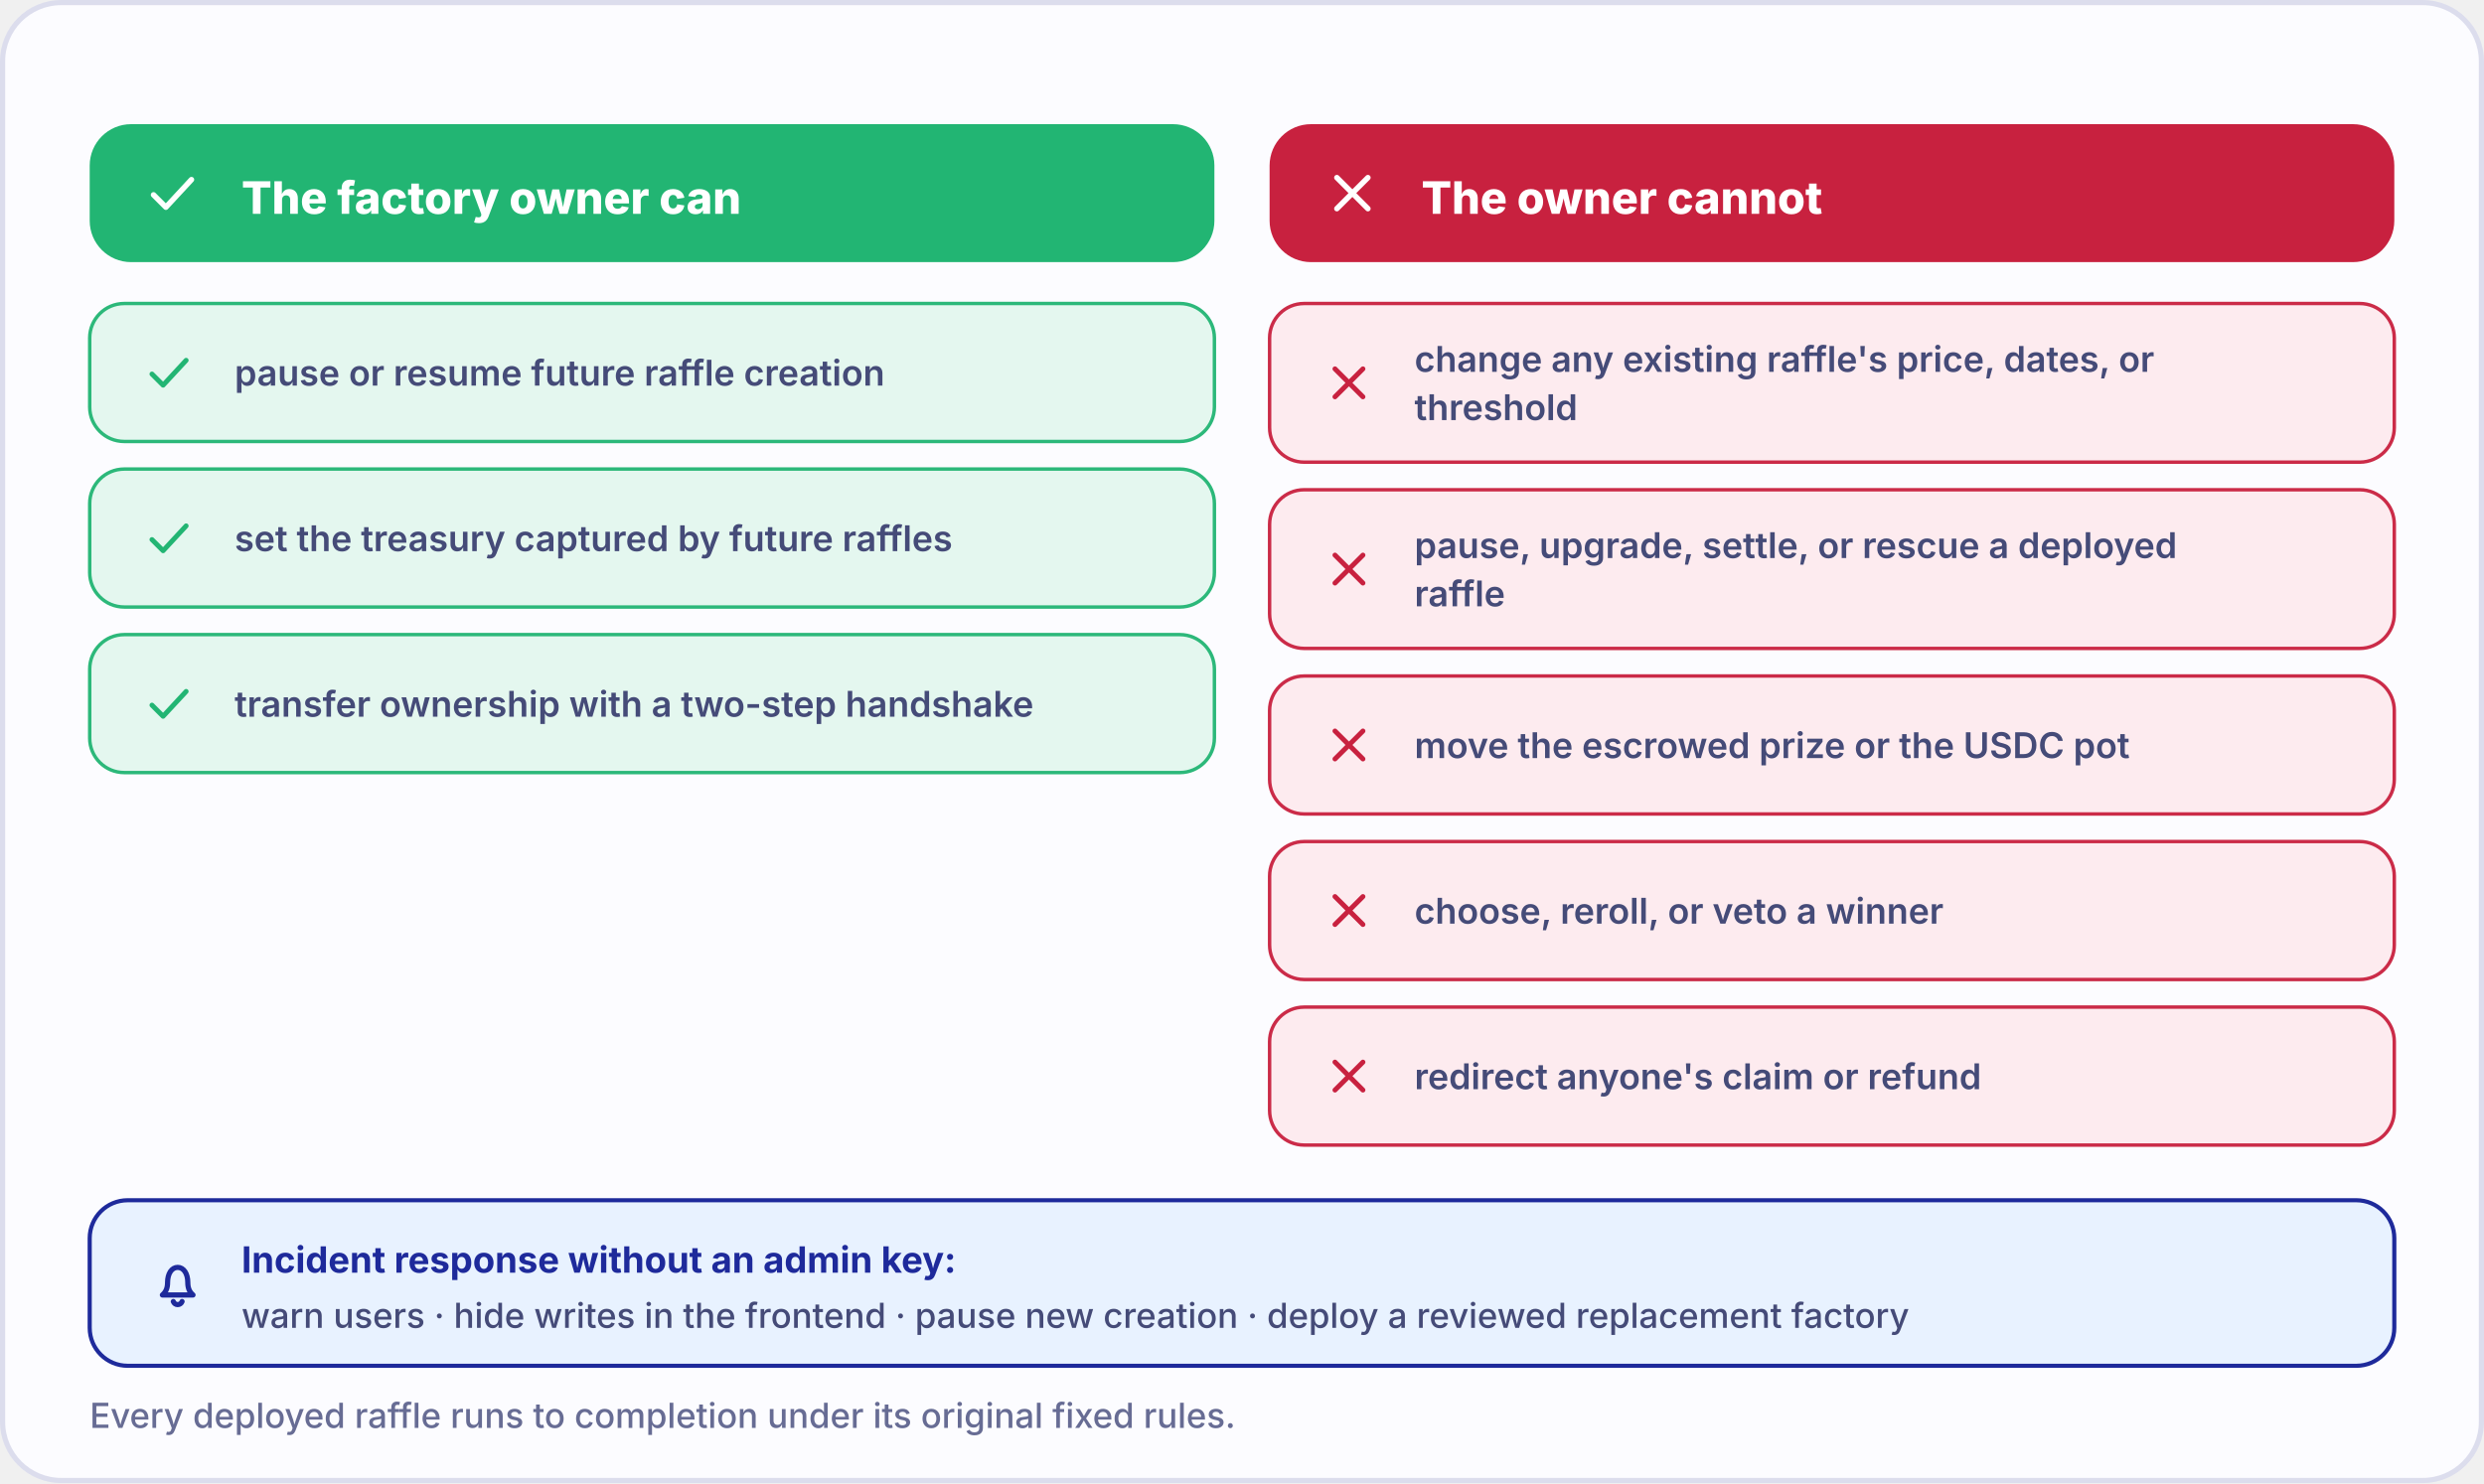
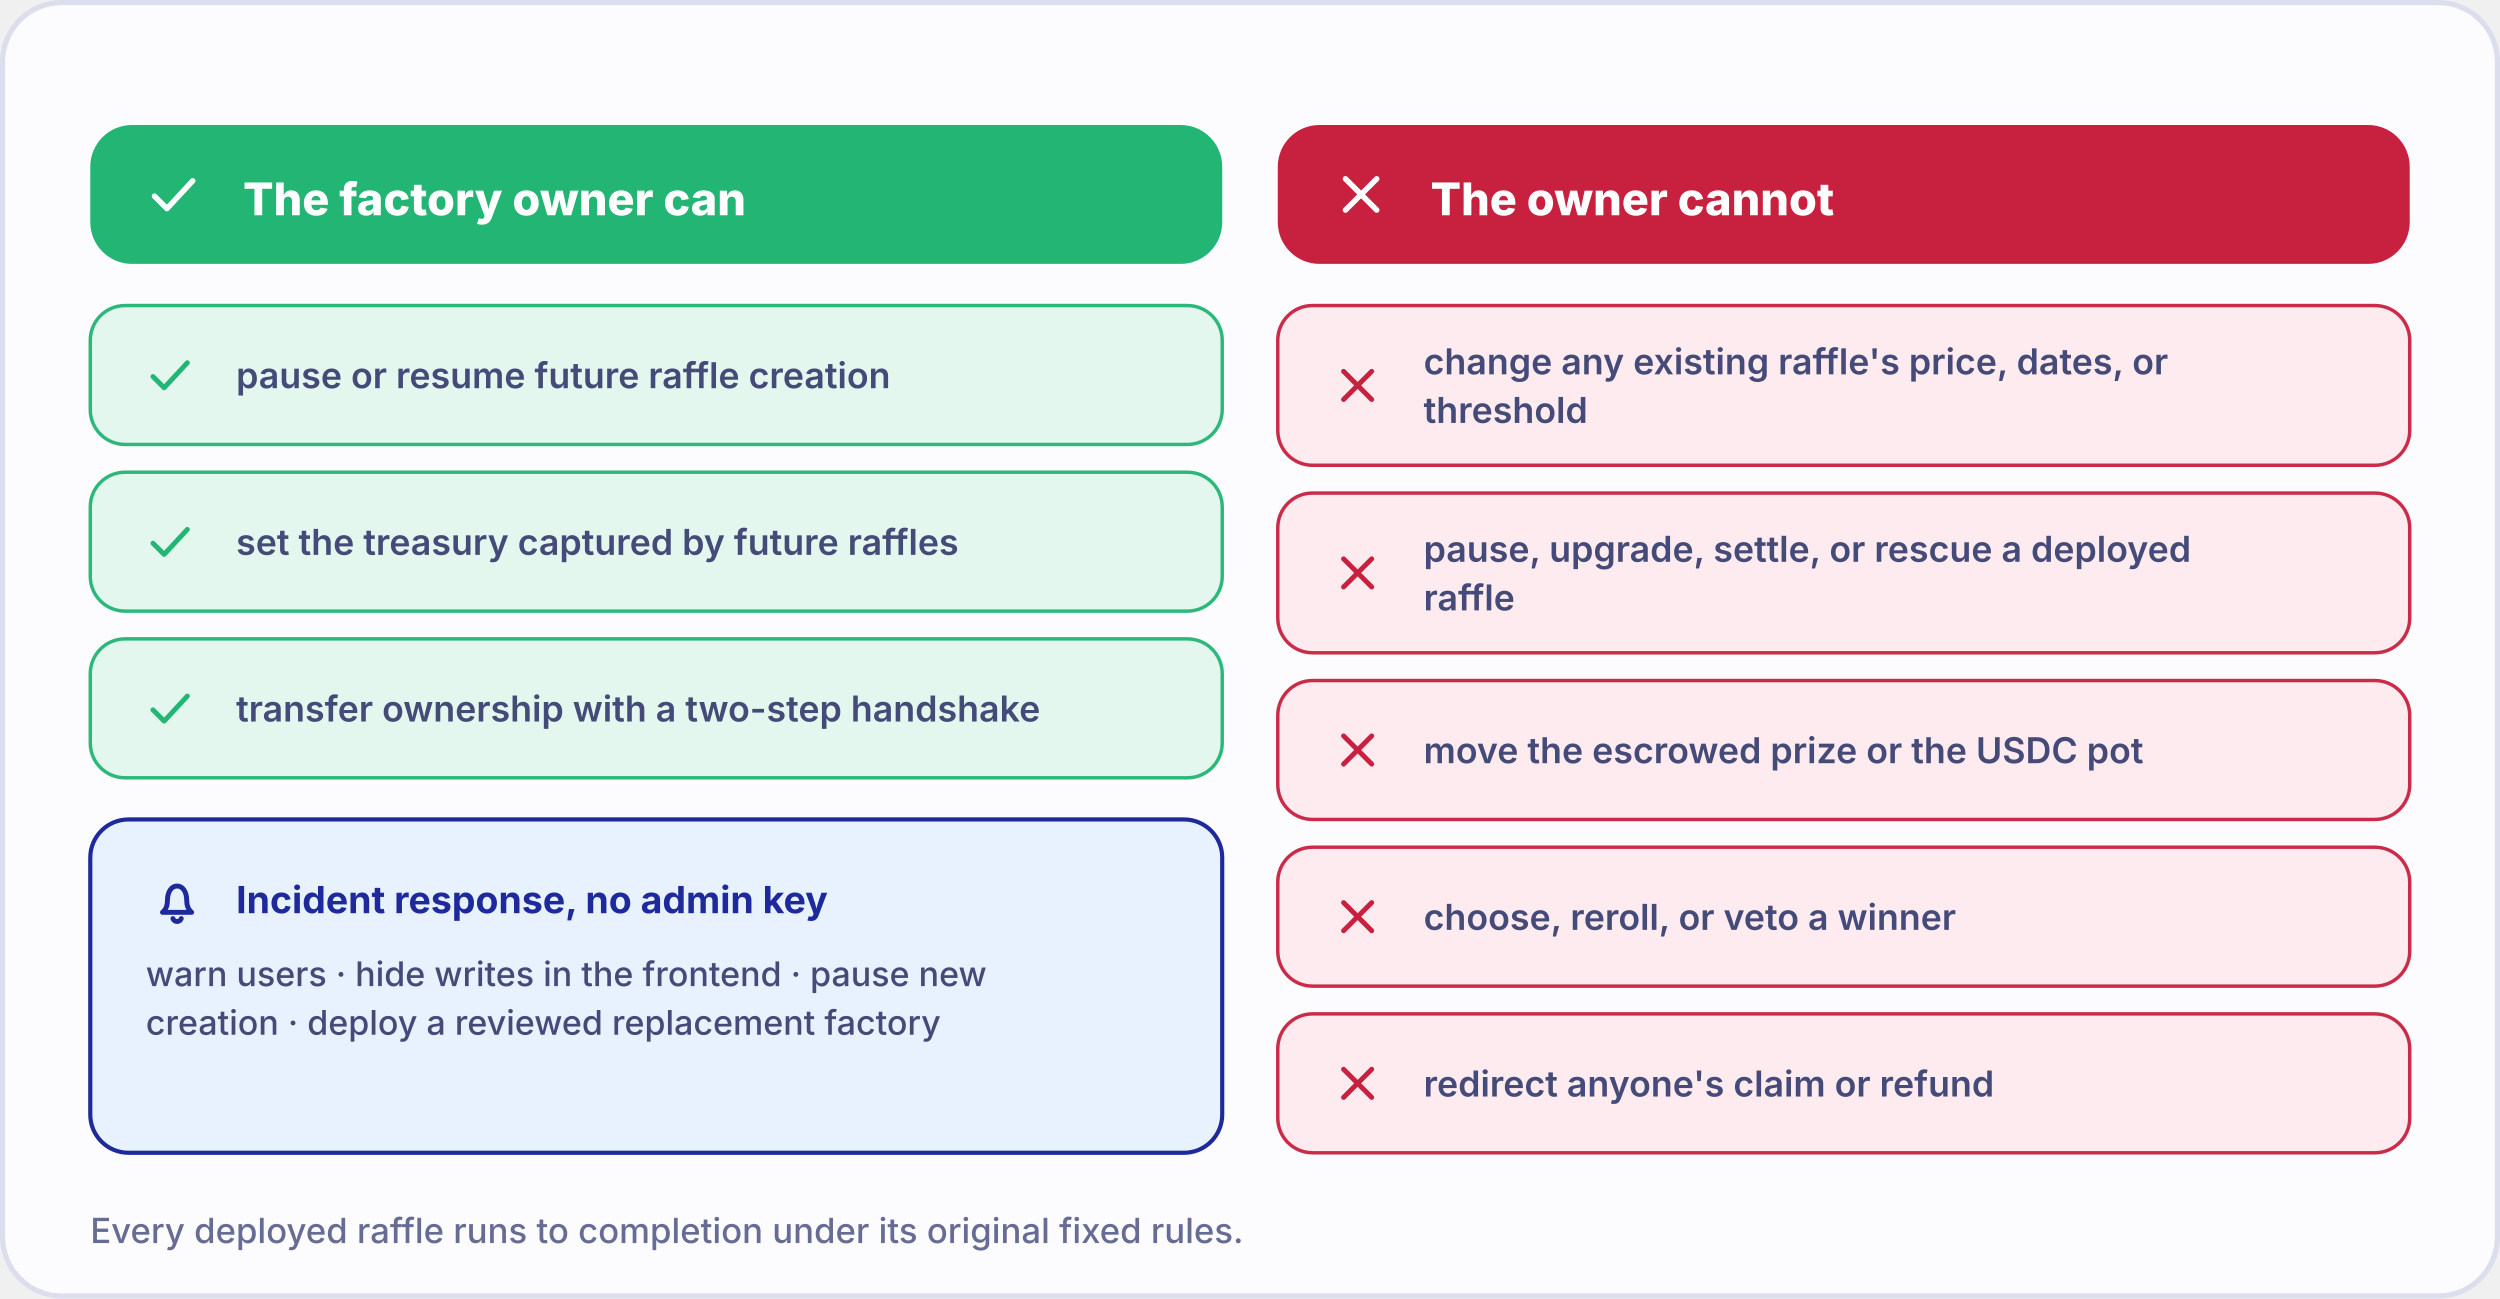
- <svg xmlns="http://www.w3.org/2000/svg" role="img" aria-labelledby="f18-title f18-desc" viewBox="0 0 720 430" font-family="Inter,'Helvetica Neue',Arial,sans-serif">
+ <svg xmlns="http://www.w3.org/2000/svg" role="img" aria-labelledby="f18-title f18-desc" viewBox="0 0 720 374" font-family="Inter,'Helvetica Neue',Arial,sans-serif">
  <defs />
-   <rect x="0.75" y="0.75" width="718.5" height="428.5" rx="17" fill="#fcfcff" stroke="#dcdded" stroke-width="1.5" />
+   <rect x="0.75" y="0.75" width="718.5" height="372.5" rx="17" fill="#fcfcff" stroke="#dcdded" stroke-width="1.5" />
  <rect x="26" y="36" width="326" height="40" rx="12" fill="#22b573" />
  <g transform="translate(40 46) scale(0.833)" stroke="#ffffff" fill="none" stroke-width="1.9" stroke-linecap="round" stroke-linejoin="round" color="#ffffff">
    <path d="m5.4 12.6 4.3 4.3 8.9-9.6" />
  </g>
  <text x="70" y="62" text-anchor="start" font-family="Nunito,Inter,'Helvetica Neue',Arial,sans-serif" font-size="13" font-weight="800" fill="#ffffff">The factory owner can</text>
  <rect x="26" y="88" width="326" height="40" rx="10" fill="#e3f7ee" stroke="#22b573" stroke-width="1" opacity="0.95" />
  <g transform="translate(40 99) scale(0.750)" stroke="#22b573" fill="none" stroke-width="1.9" stroke-linecap="round" stroke-linejoin="round" color="#22b573">
    <path d="m5.4 12.6 4.3 4.3 8.9-9.6" />
  </g>
  <text x="68" y="111.8" text-anchor="start" font-family="Inter,'Helvetica Neue',Arial,sans-serif" font-size="10.3" font-weight="600" fill="#454b78">
    <tspan x="68" dy="0">pause or resume future raffle creation</tspan>
  </text>
  <rect x="26" y="136" width="326" height="40" rx="10" fill="#e3f7ee" stroke="#22b573" stroke-width="1" opacity="0.95" />
  <g transform="translate(40 147) scale(0.750)" stroke="#22b573" fill="none" stroke-width="1.9" stroke-linecap="round" stroke-linejoin="round" color="#22b573">
    <path d="m5.4 12.6 4.3 4.3 8.9-9.6" />
  </g>
  <text x="68" y="159.8" text-anchor="start" font-family="Inter,'Helvetica Neue',Arial,sans-serif" font-size="10.3" font-weight="600" fill="#454b78">
    <tspan x="68" dy="0">set the treasury captured by future raffles</tspan>
  </text>
  <rect x="26" y="184" width="326" height="40" rx="10" fill="#e3f7ee" stroke="#22b573" stroke-width="1" opacity="0.95" />
  <g transform="translate(40 195) scale(0.750)" stroke="#22b573" fill="none" stroke-width="1.9" stroke-linecap="round" stroke-linejoin="round" color="#22b573">
    <path d="m5.4 12.6 4.3 4.3 8.9-9.6" />
  </g>
  <text x="68" y="207.8" text-anchor="start" font-family="Inter,'Helvetica Neue',Arial,sans-serif" font-size="10.3" font-weight="600" fill="#454b78">
    <tspan x="68" dy="0">transfer ownership with a two-step handshake</tspan>
  </text>
  <rect x="368" y="36" width="326" height="40" rx="12" fill="#c8213f" />
  <g transform="translate(382 46) scale(0.833)" stroke="#ffffff" fill="none" stroke-width="1.9" stroke-linecap="round" stroke-linejoin="round" color="#ffffff">
    <path d="m6.6 6.6 10.8 10.8M17.4 6.6 6.6 17.4" />
  </g>
  <text x="412" y="62" text-anchor="start" font-family="Nunito,Inter,'Helvetica Neue',Arial,sans-serif" font-size="13" font-weight="800" fill="#ffffff">The owner cannot</text>
  <rect x="368" y="88" width="326" height="46" rx="10" fill="#fdeaee" stroke="#c8213f" stroke-width="1" opacity="0.95" />
  <g transform="translate(382 102) scale(0.750)" stroke="#c8213f" fill="none" stroke-width="1.9" stroke-linecap="round" stroke-linejoin="round" color="#c8213f">
    <path d="m6.6 6.6 10.8 10.8M17.4 6.6 6.6 17.4" />
  </g>
  <text x="410" y="107.8" text-anchor="start" font-family="Inter,'Helvetica Neue',Arial,sans-serif" font-size="10.3" font-weight="600" fill="#454b78">
    <tspan x="410" dy="0">change any existing raffle's price, dates, or</tspan>
    <tspan x="410" dy="14">threshold</tspan>
  </text>
  <rect x="368" y="142" width="326" height="46" rx="10" fill="#fdeaee" stroke="#c8213f" stroke-width="1" opacity="0.95" />
  <g transform="translate(382 156) scale(0.750)" stroke="#c8213f" fill="none" stroke-width="1.9" stroke-linecap="round" stroke-linejoin="round" color="#c8213f">
    <path d="m6.6 6.6 10.8 10.8M17.4 6.6 6.6 17.4" />
  </g>
  <text x="410" y="161.8" text-anchor="start" font-family="Inter,'Helvetica Neue',Arial,sans-serif" font-size="10.3" font-weight="600" fill="#454b78">
    <tspan x="410" dy="0">pause, upgrade, settle, or rescue a deployed</tspan>
    <tspan x="410" dy="14">raffle</tspan>
  </text>
  <rect x="368" y="196" width="326" height="40" rx="10" fill="#fdeaee" stroke="#c8213f" stroke-width="1" opacity="0.95" />
  <g transform="translate(382 207) scale(0.750)" stroke="#c8213f" fill="none" stroke-width="1.9" stroke-linecap="round" stroke-linejoin="round" color="#c8213f">
    <path d="m6.6 6.6 10.8 10.8M17.4 6.6 6.6 17.4" />
  </g>
  <text x="410" y="219.8" text-anchor="start" font-family="Inter,'Helvetica Neue',Arial,sans-serif" font-size="10.3" font-weight="600" fill="#454b78">
    <tspan x="410" dy="0">move the escrowed prize or the USDC pot</tspan>
  </text>
  <rect x="368" y="244" width="326" height="40" rx="10" fill="#fdeaee" stroke="#c8213f" stroke-width="1" opacity="0.95" />
  <g transform="translate(382 255) scale(0.750)" stroke="#c8213f" fill="none" stroke-width="1.9" stroke-linecap="round" stroke-linejoin="round" color="#c8213f">
    <path d="m6.6 6.6 10.8 10.8M17.4 6.6 6.6 17.4" />
  </g>
  <text x="410" y="267.8" text-anchor="start" font-family="Inter,'Helvetica Neue',Arial,sans-serif" font-size="10.3" font-weight="600" fill="#454b78">
    <tspan x="410" dy="0">choose, reroll, or veto a winner</tspan>
  </text>
  <rect x="368" y="292" width="326" height="40" rx="10" fill="#fdeaee" stroke="#c8213f" stroke-width="1" opacity="0.95" />
  <g transform="translate(382 303) scale(0.750)" stroke="#c8213f" fill="none" stroke-width="1.9" stroke-linecap="round" stroke-linejoin="round" color="#c8213f">
    <path d="m6.6 6.6 10.8 10.8M17.4 6.6 6.6 17.4" />
  </g>
  <text x="410" y="315.8" text-anchor="start" font-family="Inter,'Helvetica Neue',Arial,sans-serif" font-size="10.3" font-weight="600" fill="#454b78">
    <tspan x="410" dy="0">redirect anyone's claim or refund</tspan>
  </text>
-   <rect x="26" y="348" width="668" height="48" rx="11" fill="#e8f2ff" stroke="#1e2a9b" stroke-width="1.2" />
-   <g transform="translate(42 362) scale(0.792)" stroke="#1e2a9b" fill="none" stroke-width="1.9" stroke-linecap="round" stroke-linejoin="round" color="#1e2a9b">
+   <rect x="26" y="236" width="326" height="96" rx="11" fill="#e8f2ff" stroke="#1e2a9b" stroke-width="1.2" />
+   <g transform="translate(42 250) scale(0.750)" stroke="#1e2a9b" fill="none" stroke-width="1.9" stroke-linecap="round" stroke-linejoin="round" color="#1e2a9b">
    <path d="M6.4 17h11.2c-1.4-1.2-1.9-2.7-1.9-4.6 0-3.2-1.5-5.5-3.7-5.5s-3.7 2.3-3.7 5.5c0 1.9-.5 3.4-1.9 4.6Z" />
    <path d="M10.4 19.4a1.7 1.7 0 0 0 3.2 0" />
  </g>
-   <text x="70" y="369" text-anchor="start" font-family="Inter,'Helvetica Neue',Arial,sans-serif" font-size="10.5" font-weight="750" fill="#1e2a9b">Incident response without an admin key:</text>
-   <text x="70" y="385" text-anchor="start" font-family="Inter,'Helvetica Neue',Arial,sans-serif" font-size="10" font-weight="550" fill="#454b78">warn users · hide writes in the frontend · pause new creation · deploy a reviewed replacement factory</text>
-   <text x="26" y="414" text-anchor="start" font-family="Inter,'Helvetica Neue',Arial,sans-serif" font-size="10" font-weight="550" fill="#676c94">Every deployed raffle runs to completion under its original fixed rules.</text>
+   <text x="68" y="263" text-anchor="start" font-family="Inter,'Helvetica Neue',Arial,sans-serif" font-size="10.8" font-weight="750" fill="#1e2a9b">Incident response, no admin key</text>
+   <text x="42" y="284" text-anchor="start" font-family="Inter,'Helvetica Neue',Arial,sans-serif" font-size="9.8" font-weight="550" fill="#454b78">
+     <tspan x="42" dy="0">warn users · hide writes in the frontend · pause new</tspan>
+     <tspan x="42" dy="14">creation · deploy a reviewed replacement factory</tspan>
+   </text>
+   <text x="26" y="358" text-anchor="start" font-family="Inter,'Helvetica Neue',Arial,sans-serif" font-size="10" font-weight="550" fill="#676c94">Every deployed raffle runs to completion under its original fixed rules.</text>
</svg>
